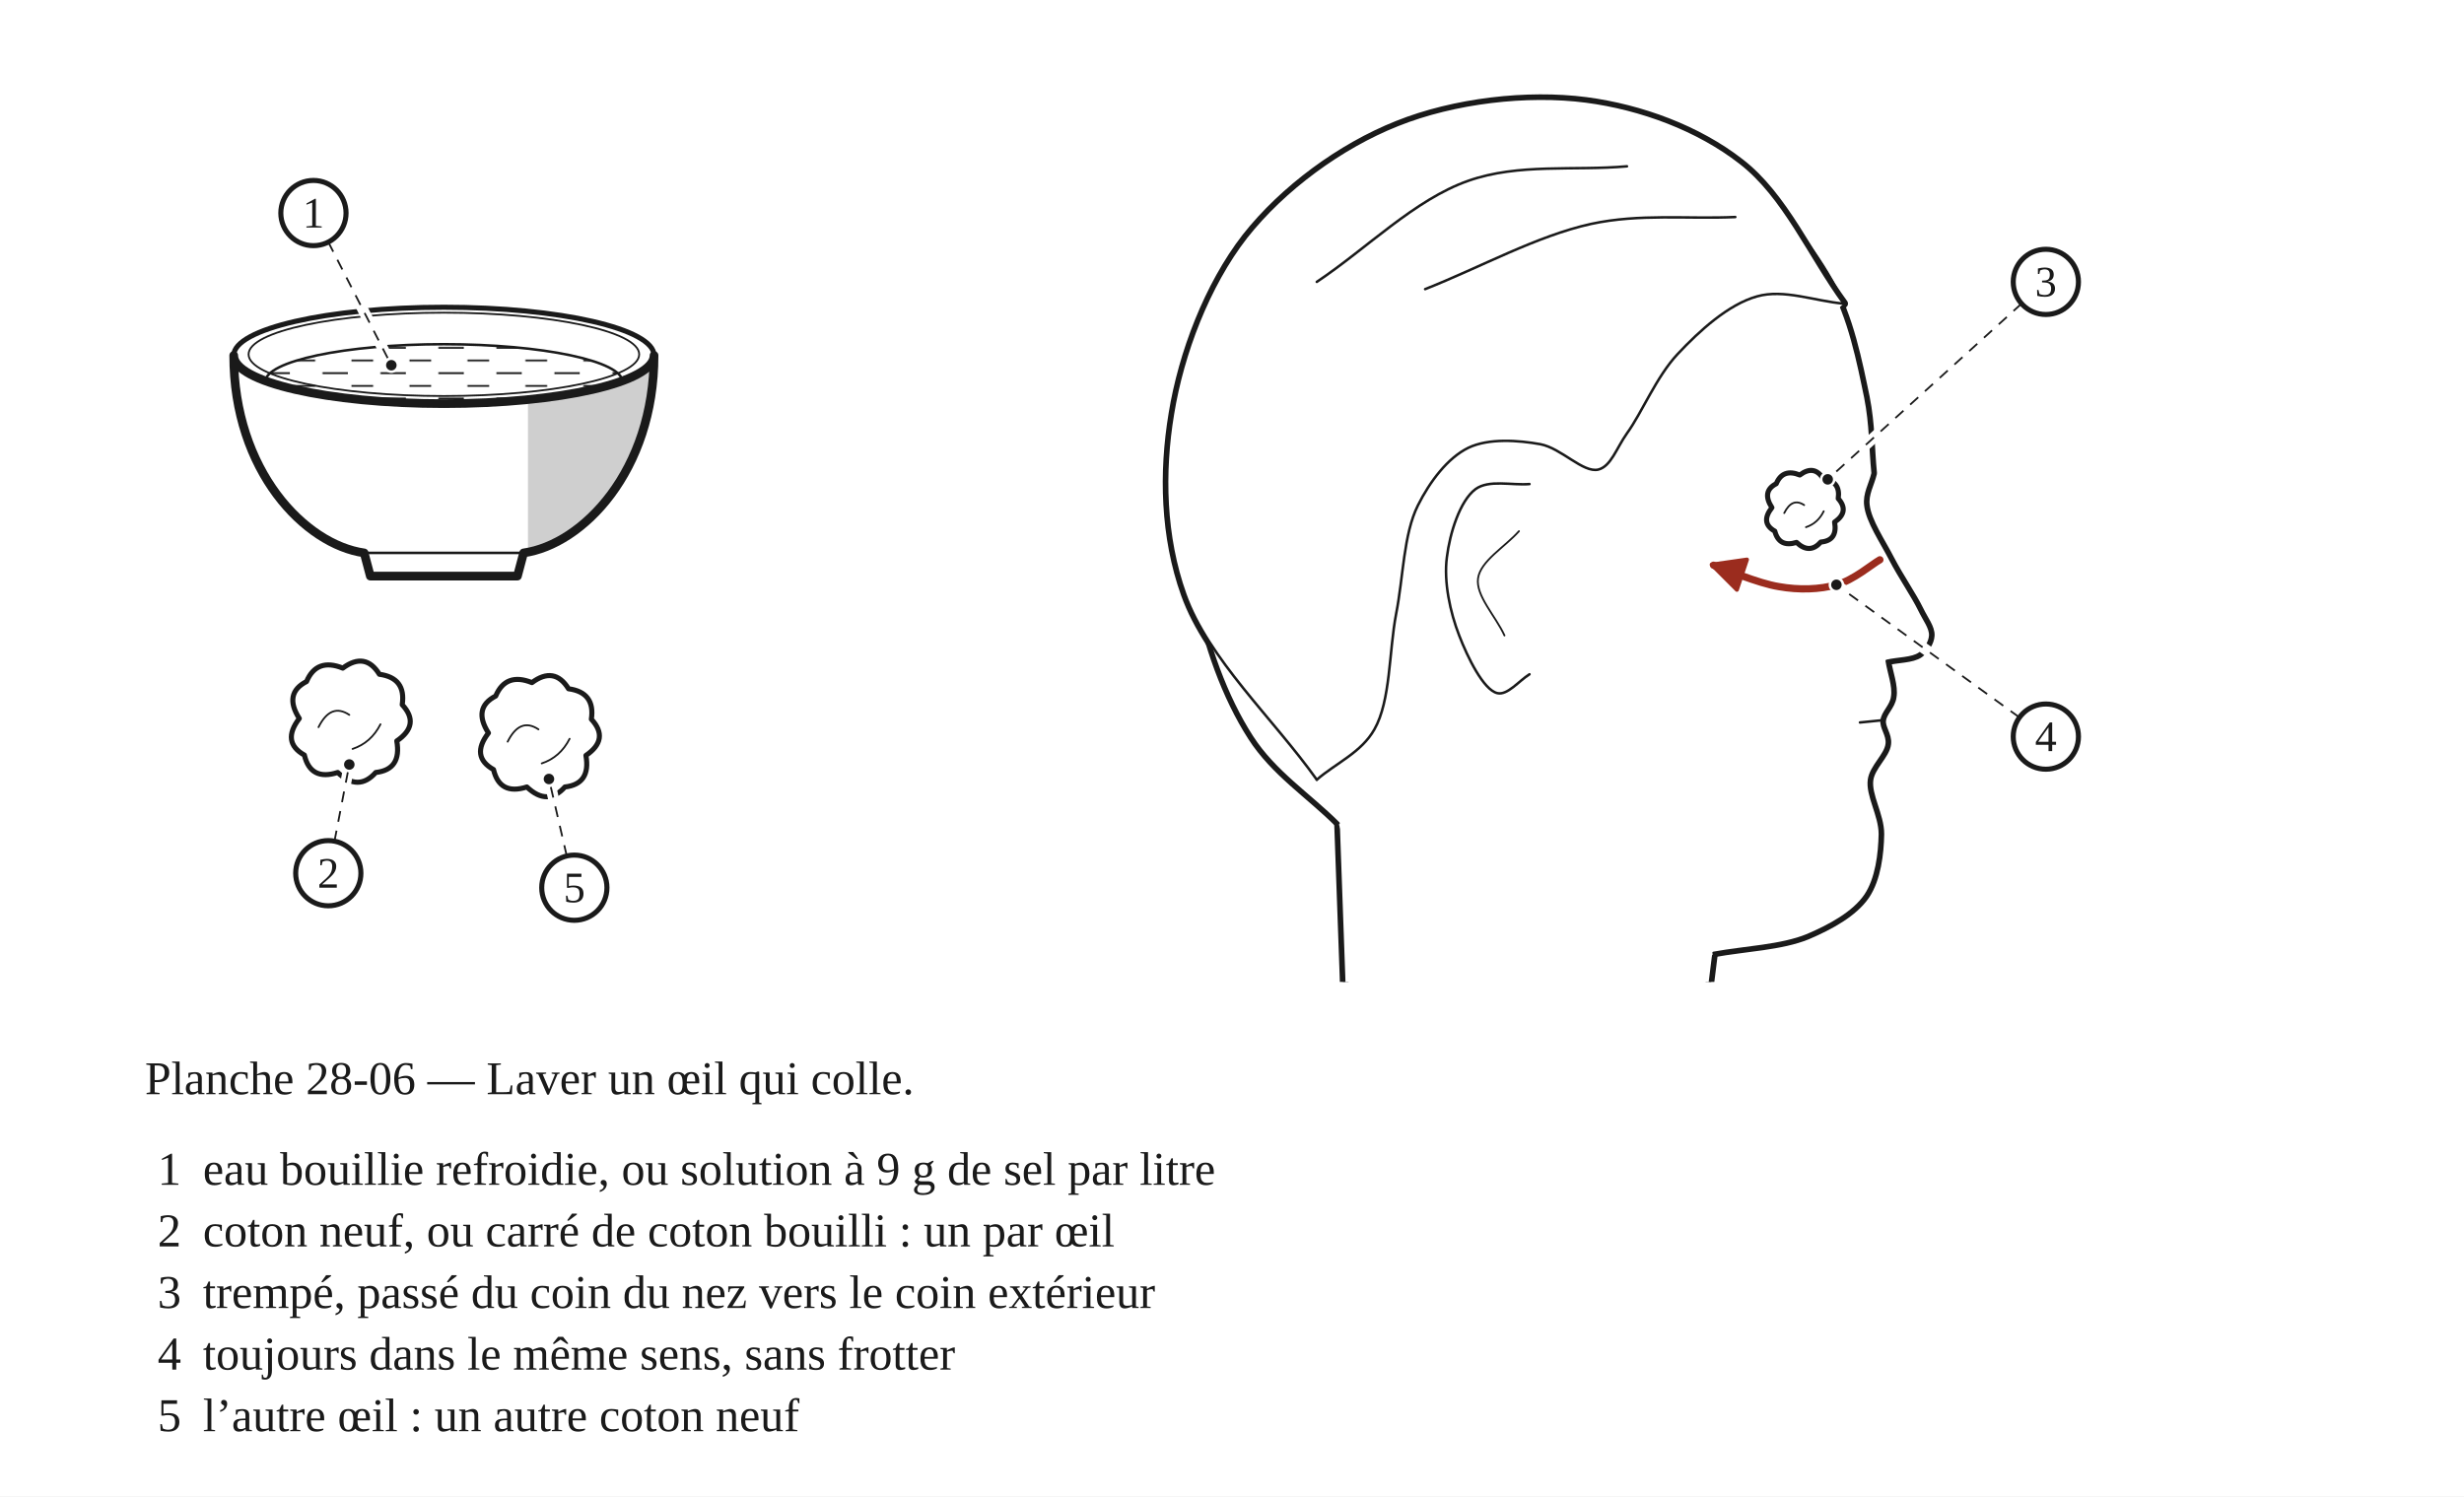
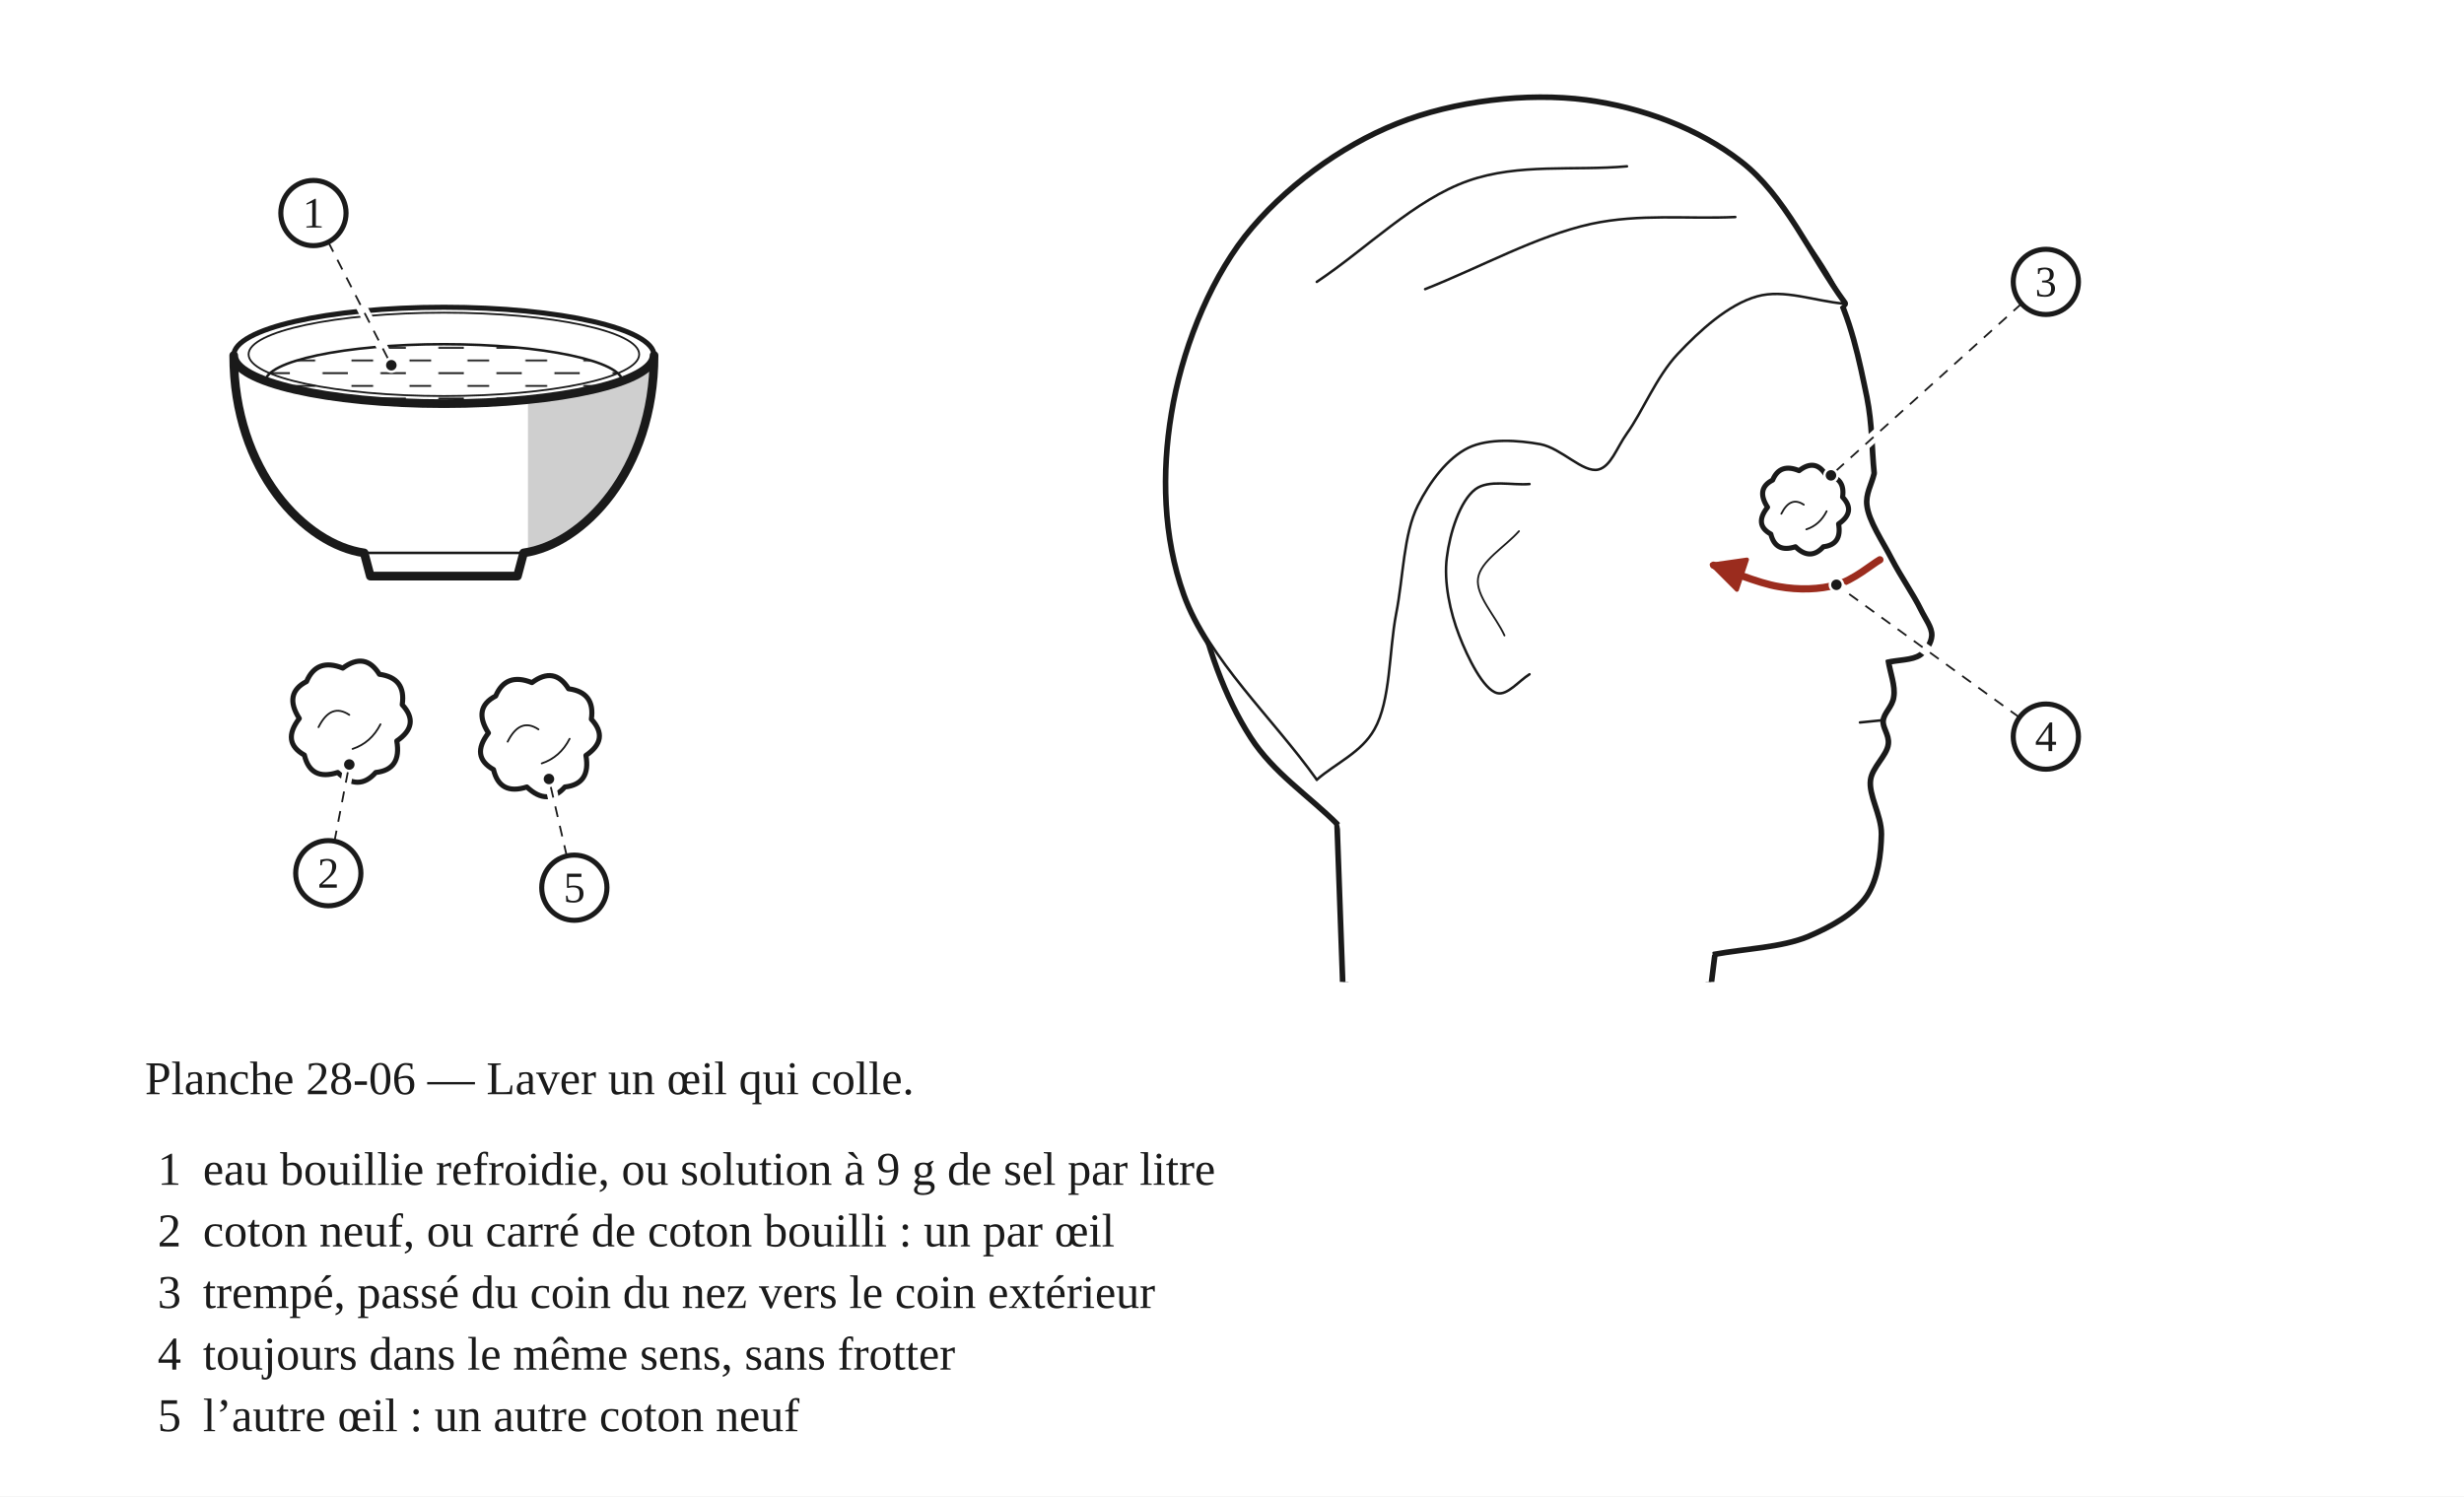
<svg xmlns="http://www.w3.org/2000/svg" width="680" height="413" viewBox="0 0 680 413" role="img">
  <defs>
    <pattern id="h-eau" width="16" height="7" patternUnits="userSpaceOnUse">
      <line x1="1" y1="2" x2="8" y2="2" stroke="#1A1A1A" stroke-width="0.5" />
      <line x1="9" y1="5.5" x2="15" y2="5.5" stroke="#1A1A1A" stroke-width="0.5" />
    </pattern>
    <marker id="fl-r" viewBox="0 0 10 10" refX="8.5" refY="5" markerWidth="5.5" markerHeight="5.5" orient="auto-start-reverse">
      <path d="M1 1 L9 5 L1 9 Z" fill="#9B2C1E" stroke="#9B2C1E" stroke-width="1" stroke-linejoin="round" />
    </marker>
  </defs>
  <rect x="0" y="0" width="680" height="413" fill="#FFFFFF" />
  <g transform="translate(40 24)" data-vue="bol">
    <ellipse cx="82.5" cy="81.4" rx="49.3" ry="10.4" fill="url(#h-eau)" stroke="#1A1A1A" stroke-width="0.7" stroke-linejoin="round" />
    <path d="M 24.5 74.1 C 24.5 106 44.2 126.3 60.5 128.6 L 62.2 135 L 102.8 135 L 104.5 128.6 C 120.8 126.3 140.5 106 140.5 74.1 A 58 13.3 0 0 1 24.5 74.1 Z" fill="#fff" stroke="#1A1A1A" stroke-width="1.4" stroke-linejoin="round" stroke-linecap="round" />
    <clipPath id="ombre-bol-2806">
      <path d="M 24.5 74.1 C 24.5 106 44.2 126.3 60.5 128.6 L 62.2 135 L 102.8 135 L 104.5 128.6 C 120.8 126.3 140.5 106 140.5 74.1 A 58 13.3 0 0 1 24.5 74.1 Z" fill="#FFFFFF" />
    </clipPath>
    <g clip-path="url(#ombre-bol-2806)">
      <rect x="105.7" y="74.1" width="40.6" height="63.8" fill="#CFCFCF" stroke="none" />
    </g>
    <path d="M 24.5 74.1 C 24.5 106 44.2 126.3 60.5 128.6 L 62.2 135 L 102.8 135 L 104.5 128.6 C 120.8 126.3 140.5 106 140.5 74.1 A 58 13.3 0 0 1 24.5 74.1 Z" fill="none" stroke="#1A1A1A" stroke-width="2.4" stroke-linejoin="round" stroke-linecap="round" />
    <line x1="60.5" y1="128.6" x2="104.5" y2="128.6" fill="none" stroke="#1A1A1A" stroke-width="0.7" stroke-linejoin="round" stroke-linecap="round" />
    <ellipse cx="82.5" cy="74.1" rx="58" ry="13.3" fill="none" stroke="#1A1A1A" stroke-width="1.4" stroke-linejoin="round" stroke-linecap="round" />
    <ellipse cx="82.5" cy="73.8" rx="53.9" ry="11.5" fill="none" stroke="#1A1A1A" stroke-width="0.5" stroke-linejoin="round" stroke-linecap="round" />
    <path d="M 71 170.5 Q 76.1 176 69.5 180.5 Q 70.9 188.4 63.7 189.2 Q 58.9 194.6 53.2 189.2 Q 45.7 191.6 44 184.4 Q 37.6 180.8 42.6 174.3 Q 38.2 167.4 44.6 164.1 Q 47.4 157.5 54.6 160.4 Q 60.8 155.8 64.7 162.1 Q 72.1 163.1 71 170.5 Z" fill="#fff" stroke="#1A1A1A" stroke-width="1.4" stroke-linejoin="round" stroke-linecap="round" />
    <path d="M 47.9 176.7 q 3.4 -6.8 8.5 -3.4" fill="none" stroke="#1A1A1A" stroke-width="0.5" stroke-linejoin="round" stroke-linecap="round" />
    <path d="M 57.3 182.7 q 5.1 -1.7 7.7 -6.8" fill="none" stroke="#1A1A1A" stroke-width="0.5" stroke-linejoin="round" stroke-linecap="round" />
    <path d="M 123.2 174.5 Q 128.3 180 121.7 184.5 Q 123.1 192.4 115.9 193.2 Q 111.1 198.6 105.4 193.2 Q 97.9 195.6 96.2 188.4 Q 89.8 184.8 94.8 178.3 Q 90.4 171.4 96.8 168.1 Q 99.6 161.5 106.8 164.4 Q 113 159.8 116.9 166.1 Q 124.3 167.1 123.2 174.5 Z" fill="#fff" stroke="#1A1A1A" stroke-width="1.4" stroke-linejoin="round" stroke-linecap="round" />
    <path d="M 100.1 180.7 q 3.4 -6.8 8.5 -3.4" fill="none" stroke="#1A1A1A" stroke-width="0.5" stroke-linejoin="round" stroke-linecap="round" />
    <path d="M 109.5 186.7 q 5.1 -1.7 7.7 -6.8" fill="none" stroke="#1A1A1A" stroke-width="0.5" stroke-linejoin="round" stroke-linecap="round" />
  </g>
  <g transform="translate(227.1 24)" data-vue="visage">
    <clipPath id="vue-2806-visage">
      <rect x="0" y="0" width="412" height="247" fill="#FFFFFF" />
    </clipPath>
    <g clip-path="url(#vue-2806-visage)">
      <g data-forme="tete-adulte">
        <path d="M245.8 239 C244.8 247 243.8 255 242.9 262.9 C241.9 270.9 240.9 278.9 239.9 286.8" fill="none" stroke="#1A1A1A" stroke-width="2.4" stroke-linejoin="round" stroke-linecap="round" />
        <path d="M142.3 203.2 C142.8 217.1 143.3 231.1 143.8 245 C144.3 259 144.7 272.9 145.2 286.8" fill="none" stroke="#1A1A1A" stroke-width="2.4" stroke-linejoin="round" stroke-linecap="round" />
        <path d="M142.3 203.2 C134.3 195.2 124.7 189.1 118.4 179.3 C111.3 168.3 106 153.6 103.4 139.4 C100.7 124.5 100.3 107.1 103.4 91.6 C106.5 75.9 112.6 58.3 122.3 45.8 C131.9 33.5 146.6 22.7 161.2 16.9 C175.8 11.1 194.5 9.4 210 11 C224.6 12.4 240.3 17.4 251.8 24.9 C262.6 32 271.7 43.2 277.7 53.8 C283.3 63.6 285.7 76.1 287.7 85.7 C289.2 93.3 289 99.6 289.7 106.6 C289 109.6 287.3 112.2 287.7 115.5 C288.2 120 292.1 125.6 294.6 130.5 C297.1 135.3 300.7 140.5 302.6 144.4 C303.9 147.1 305.7 149.3 305.6 151.4 C305.5 153.2 304.2 155.2 302.6 156.4 C300.6 157.8 296.6 157.7 293.6 158.4 C294.1 161.7 295.6 165.4 295.1 168.3 C294.8 170.8 292.4 172.6 292.2 174.8 C291.9 176.9 293.9 178.9 293.6 181.3 C293.3 184.3 289.2 187.5 288.7 191.2 C288.1 195.6 291.7 201 291.7 206.2 C291.6 211.6 290.8 218.5 287.7 223.1 C284.4 227.9 278 231.4 271.7 234.1 C264.4 237.1 254.5 237.4 245.8 239" fill="none" stroke="#1A1A1A" stroke-width="2.4" stroke-linejoin="round" stroke-linecap="round" />
        <path d="M136.3 191.2 C124.2 174.2 106.4 157.9 100 140 C94.3 124.1 93.9 106.4 96.6 90.2 C99.3 73.6 106.4 54.9 116.8 41.5 C127.2 28.3 143 16.7 158.6 10.5 C174.3 4.2 194.4 1.9 210.6 4 C225.8 6 241.4 11.8 253.1 20.9 C265.2 30.2 272.2 46.8 281.7 59.8" fill="none" stroke="#1A1A1A" stroke-width="2.4" stroke-linejoin="round" stroke-linecap="round" />
        <path d="M245.8 239 C244.8 247 243.8 255 242.9 262.9 C241.9 270.9 240.9 278.9 239.9 286.8 L145.2 286.8 C144.7 272.9 144.3 259 143.8 245 C143.3 231.1 142.8 217.1 142.3 203.2 Z" fill="#FFFFFF" stroke="none" />
        <path d="M245.8 239 C244.8 247 243.8 255 242.9 262.9 C241.9 270.9 240.9 278.9 239.9 286.8" fill="none" stroke="#1A1A1A" stroke-width="0.7" stroke-linejoin="round" stroke-linecap="round" />
        <path d="M142.3 203.2 C142.8 217.1 143.3 231.1 143.8 245 C144.3 259 144.7 272.9 145.2 286.8" fill="none" stroke="#1A1A1A" stroke-width="0.7" stroke-linejoin="round" stroke-linecap="round" />
        <path d="M142.3 203.2 C134.3 195.2 124.7 189.1 118.4 179.3 C111.3 168.3 106 153.6 103.4 139.4 C100.7 124.5 100.3 107.1 103.4 91.6 C106.5 75.9 112.6 58.3 122.3 45.8 C131.9 33.5 146.6 22.7 161.2 16.9 C175.8 11.1 194.5 9.4 210 11 C224.6 12.4 240.3 17.4 251.8 24.9 C262.6 32 271.7 43.2 277.7 53.8 C283.3 63.6 285.7 76.1 287.7 85.7 C289.2 93.3 289 99.6 289.7 106.6 C289 109.6 287.3 112.2 287.7 115.5 C288.2 120 292.1 125.6 294.6 130.5 C297.1 135.3 300.7 140.5 302.6 144.4 C303.9 147.1 305.7 149.3 305.6 151.4 C305.5 153.2 304.2 155.2 302.6 156.4 C300.6 157.8 296.6 157.7 293.6 158.4 C294.1 161.7 295.6 165.4 295.1 168.3 C294.8 170.8 292.4 172.6 292.2 174.8 C291.9 176.9 293.9 178.9 293.6 181.3 C293.3 184.3 289.2 187.5 288.7 191.2 C288.1 195.6 291.7 201 291.7 206.2 C291.6 211.6 290.8 218.5 287.7 223.1 C284.4 227.9 278 231.4 271.7 234.1 C264.4 237.1 254.5 237.4 245.8 239 L225.9 268.9 L152.2 233.1 Z" fill="#FFFFFF" stroke="none" />
        <path d="M142.3 203.2 C134.3 195.2 124.7 189.1 118.4 179.3 C111.3 168.3 106 153.6 103.4 139.4 C100.7 124.5 100.3 107.1 103.4 91.6 C106.5 75.9 112.6 58.3 122.3 45.8 C131.9 33.5 146.6 22.7 161.2 16.9 C175.8 11.1 194.5 9.4 210 11 C224.6 12.4 240.3 17.4 251.8 24.9 C262.6 32 271.7 43.2 277.7 53.8 C283.3 63.6 285.7 76.1 287.7 85.7 C289.2 93.3 289 99.6 289.7 106.6 C289 109.6 287.3 112.2 287.7 115.5 C288.2 120 292.1 125.6 294.6 130.5 C297.1 135.3 300.7 140.5 302.6 144.4 C303.9 147.1 305.7 149.3 305.6 151.4 C305.5 153.2 304.2 155.2 302.6 156.4 C300.6 157.8 296.6 157.7 293.6 158.4 C294.1 161.7 295.6 165.4 295.1 168.3 C294.8 170.8 292.4 172.6 292.2 174.8 C291.9 176.9 293.9 178.9 293.6 181.3 C293.3 184.3 289.2 187.5 288.7 191.2 C288.1 195.6 291.7 201 291.7 206.2 C291.6 211.6 290.8 218.5 287.7 223.1 C284.4 227.9 278 231.4 271.7 234.1 C264.4 237.1 254.5 237.4 245.8 239" fill="none" stroke="#1A1A1A" stroke-width="0.7" stroke-linejoin="round" stroke-linecap="round" />
        <path d="M262.8 114.5 Q270.7 108.6 278.7 115.5" fill="none" stroke="#1A1A1A" stroke-width="0.7" stroke-linejoin="round" stroke-linecap="round" />
        <path d="M292.2 174.8 L286.2 175.4" fill="none" stroke="#1A1A1A" stroke-width="0.7" stroke-linejoin="round" stroke-linecap="round" />
        <path d="M272.1 116.1 C272.1 118.2 268.3 118.2 268.3 116.1 C268.3 114 272.1 114 272.1 116.1 Z" fill="#1A1A1A" stroke="none" />
        <path d="M136.3 191.2 C124.2 174.2 106.4 157.9 100 140 C94.3 124.1 93.9 106.4 96.6 90.2 C99.3 73.6 106.4 54.9 116.8 41.5 C127.2 28.3 143 16.7 158.6 10.5 C174.3 4.2 194.4 1.9 210.6 4 C225.8 6 241.4 11.8 253.1 20.9 C265.2 30.2 272.2 46.8 281.7 59.8 C141.6 186.6 148.6 183.7 152.2 177.3 C156.7 169.4 156.2 155.9 158.2 145.4 C160.2 135.3 160.2 123.5 164.2 115.5 C167.5 108.9 172.4 102.4 178.1 99.6 C183.7 96.9 191.9 97.5 198 98.6 C203.8 99.7 209.8 106.6 214 105.6 C217.5 104.7 219 99.7 221.9 95.6 C226.1 89.8 230 80 235.9 73.7 C241.9 67.3 249.9 60 257.8 57.8 C265.2 55.7 273.7 59.1 281.7 59.8 Z" fill="#FFFFFF" stroke="none" />
        <path d="M136.3 191.2 C124.2 174.2 106.4 157.9 100 140 C94.3 124.1 93.9 106.4 96.6 90.2 C99.3 73.6 106.4 54.9 116.8 41.5 C127.2 28.3 143 16.7 158.6 10.5 C174.3 4.2 194.4 1.9 210.6 4 C225.8 6 241.4 11.8 253.1 20.9 C265.2 30.2 272.2 46.8 281.7 59.8" fill="none" stroke="#1A1A1A" stroke-width="0.7" stroke-linejoin="round" stroke-linecap="round" />
        <path d="M281.7 59.8 C273.7 59.1 265.2 55.7 257.8 57.8 C249.9 60 241.9 67.3 235.9 73.7 C230 80 226.1 89.8 221.9 95.6 C219 99.7 217.5 104.7 214 105.6 C209.8 106.6 203.8 99.7 198 98.6 C191.9 97.5 183.7 96.9 178.1 99.6 C172.4 102.4 167.5 108.9 164.2 115.5 C160.2 123.5 160.2 135.3 158.2 145.4 C156.2 155.9 156.7 169.4 152.2 177.3 C148.6 183.7 141.6 186.6 136.3 191.2" fill="none" stroke="#1A1A1A" stroke-width="0.7" stroke-linejoin="round" stroke-linecap="round" />
        <path d="M251.8 35.9 C238.5 36.5 225.5 34.9 212 37.8 C197 41.1 181.4 49.8 166.2 55.8" fill="none" stroke="#1A1A1A" stroke-width="0.7" stroke-linejoin="round" stroke-linecap="round" />
        <path d="M221.9 21.9 C207.3 23.2 192 21 178.1 25.9 C163.3 31.1 150.2 44.5 136.3 53.8" fill="none" stroke="#1A1A1A" stroke-width="0.7" stroke-linejoin="round" stroke-linecap="round" />
        <path d="M195 109.6 C190.1 110 183.8 108.3 180.1 111 C175.8 114.2 173 123.2 172.2 129.8 C171.3 136.6 173.1 145 175.6 151.4 C177.9 157.4 182.3 166.4 186.1 167.3 C188.9 168 192.1 163.9 195 162.1 Z" fill="#FFFFFF" stroke="none" />
        <path d="M195 109.6 C190.1 110 183.8 108.3 180.1 111 C175.8 114.2 173 123.2 172.2 129.8 C171.3 136.6 173.1 145 175.6 151.4 C177.9 157.4 182.3 166.4 186.1 167.3 C188.9 168 192.1 163.9 195 162.1" fill="none" stroke="#1A1A1A" stroke-width="0.7" stroke-linejoin="round" stroke-linecap="round" />
        <path d="M192.1 122.6 C188.3 126.9 181.5 130.8 180.8 135.6 C180.1 140.4 185.7 146.1 188.1 151.4" fill="none" stroke="#1A1A1A" stroke-width="0.5" stroke-linejoin="round" stroke-linecap="round" />
      </g>
    </g>
-     <path d="M 280.2 113.6 Q 283.4 117.2 279.2 120.1 Q 280.1 125.2 275.4 125.6 Q 272.3 129.1 268.7 125.7 Q 263.9 127.2 262.7 122.6 Q 258.6 120.3 261.9 116.1 Q 259 111.6 263.1 109.5 Q 264.9 105.2 269.6 107.1 Q 273.6 104.1 276.1 108.2 Q 280.9 108.8 280.2 113.6 Z" fill="#fff" stroke="#1A1A1A" stroke-width="1.4" stroke-linejoin="round" stroke-linecap="round" />
-     <path d="M 265.3 117.6 q 2.2 -4.4 5.5 -2.2" fill="none" stroke="#1A1A1A" stroke-width="0.5" stroke-linejoin="round" stroke-linecap="round" />
-     <path d="M 271.3 121.5 q 3.3 -1.1 4.9 -4.4" fill="none" stroke="#1A1A1A" stroke-width="0.5" stroke-linejoin="round" stroke-linecap="round" />
+     <path d="M 281.4 113.2 Q 285.2 117.2 280.3 120.6 Q 281.3 126.3 276.1 126.9 Q 272.5 130.9 268.4 126.9 Q 262.9 128.7 261.6 123.4 Q 256.9 120.8 260.7 116 Q 257.4 110.9 262.1 108.5 Q 264.1 103.7 269.4 105.9 Q 273.9 102.4 276.8 107.1 Q 282.2 107.8 281.4 113.2 Z" fill="#fff" stroke="#1A1A1A" stroke-width="1.4" stroke-linejoin="round" stroke-linecap="round" />
+     <path d="M 264.5 117.8 q 2.5 -5 6.2 -2.5" fill="none" stroke="#1A1A1A" stroke-width="0.5" stroke-linejoin="round" stroke-linecap="round" />
+     <path d="M 271.4 122.1 q 3.7 -1.2 5.6 -5" fill="none" stroke="#1A1A1A" stroke-width="0.5" stroke-linejoin="round" stroke-linecap="round" />
    <path d="M 291.7 130.5 C 289.7 131.6 284.3 136.2 279.7 137.4 C 275.1 138.7 269.4 138.9 263.8 137.9 C 258.1 137 248.8 133 245.8 132" fill="none" stroke="#9B2C1E" stroke-width="2" stroke-linejoin="round" stroke-linecap="round" marker-end="url(#fl-r)" />
  </g>
  <line x1="90.6" y1="66.8" x2="108" y2="100.8" fill="none" stroke="#FFFFFF" stroke-width="3" stroke-linecap="round" />
  <line x1="90.6" y1="66.8" x2="108" y2="100.8" fill="none" stroke="#1A1A1A" stroke-width="0.5" stroke-dasharray="3 2.5" />
  <circle cx="108" cy="100.8" r="1.8" fill="#1A1A1A" stroke="#FFFFFF" stroke-width="0.7" />
  <circle cx="86.5" cy="58.8" r="9" fill="#FFFFFF" stroke="#1A1A1A" stroke-width="1.4" data-vue="bol" />
  <text x="86.5" y="62.8" text-anchor="middle" font-family="Georgia, 'Times New Roman', serif" font-size="12" fill="#1A1A1A">1</text>
  <line x1="92.3" y1="232.2" x2="96.4" y2="211" fill="none" stroke="#FFFFFF" stroke-width="3" stroke-linecap="round" />
  <line x1="92.3" y1="232.2" x2="96.4" y2="211" fill="none" stroke="#1A1A1A" stroke-width="0.5" stroke-dasharray="3 2.5" />
  <circle cx="96.4" cy="211" r="1.8" fill="#1A1A1A" stroke="#FFFFFF" stroke-width="0.7" />
  <circle cx="90.6" cy="241" r="9" fill="#FFFFFF" stroke="#1A1A1A" stroke-width="1.4" data-vue="bol" />
  <text x="90.6" y="245" text-anchor="middle" font-family="Georgia, 'Times New Roman', serif" font-size="12" fill="#1A1A1A">2</text>
  <line x1="156.4" y1="236.2" x2="151.5" y2="215" fill="none" stroke="#FFFFFF" stroke-width="3" stroke-linecap="round" />
  <line x1="156.4" y1="236.2" x2="151.5" y2="215" fill="none" stroke="#1A1A1A" stroke-width="0.5" stroke-dasharray="3 2.5" />
  <circle cx="151.5" cy="215" r="1.8" fill="#1A1A1A" stroke="#FFFFFF" stroke-width="0.7" />
  <circle cx="158.5" cy="245" r="9" fill="#FFFFFF" stroke="#1A1A1A" stroke-width="1.4" data-vue="bol" />
  <text x="158.5" y="249" text-anchor="middle" font-family="Georgia, 'Times New Roman', serif" font-size="12" fill="#1A1A1A">5</text>
-   <line x1="557.9" y1="83.8" x2="504.4" y2="132.3" fill="none" stroke="#FFFFFF" stroke-width="3" stroke-linecap="round" />
-   <line x1="557.9" y1="83.8" x2="504.4" y2="132.3" fill="none" stroke="#1A1A1A" stroke-width="0.5" stroke-dasharray="3 2.5" />
-   <circle cx="504.4" cy="132.3" r="1.8" fill="#1A1A1A" stroke="#FFFFFF" stroke-width="0.7" />
+   <line x1="557.9" y1="83.8" x2="505.3" y2="131.2" fill="none" stroke="#FFFFFF" stroke-width="3" stroke-linecap="round" />
+   <line x1="557.9" y1="83.8" x2="505.3" y2="131.2" fill="none" stroke="#1A1A1A" stroke-width="0.5" stroke-dasharray="3 2.5" />
+   <circle cx="505.3" cy="131.2" r="1.8" fill="#1A1A1A" stroke="#FFFFFF" stroke-width="0.7" />
  <circle cx="564.6" cy="77.8" r="9" fill="#FFFFFF" stroke="#1A1A1A" stroke-width="1.4" data-vue="visage" />
  <text x="564.6" y="81.8" text-anchor="middle" font-family="Georgia, 'Times New Roman', serif" font-size="12" fill="#1A1A1A">3</text>
  <line x1="557.3" y1="198" x2="506.8" y2="161.4" fill="none" stroke="#FFFFFF" stroke-width="3" stroke-linecap="round" />
  <line x1="557.3" y1="198" x2="506.8" y2="161.4" fill="none" stroke="#1A1A1A" stroke-width="0.5" stroke-dasharray="3 2.5" />
  <circle cx="506.8" cy="161.4" r="1.8" fill="#1A1A1A" stroke="#FFFFFF" stroke-width="0.7" />
  <circle cx="564.6" cy="203.3" r="9" fill="#FFFFFF" stroke="#1A1A1A" stroke-width="1.4" data-vue="visage" />
  <text x="564.6" y="207.3" text-anchor="middle" font-family="Georgia, 'Times New Roman', serif" font-size="12" fill="#1A1A1A">4</text>
  <text x="40" y="302" font-family="Georgia, 'Times New Roman', serif" font-size="13" fill="#1A1A1A">Planche 28-06 — Laver un œil qui colle.</text>
  <text x="50" y="327" text-anchor="end" font-family="Georgia, 'Times New Roman', serif" font-size="13" fill="#1A1A1A">1</text>
  <text x="56" y="327" font-family="Georgia, 'Times New Roman', serif" font-size="13" fill="#1A1A1A">eau bouillie refroidie, ou solution à 9 g de sel par litre</text>
  <text x="50" y="344" text-anchor="end" font-family="Georgia, 'Times New Roman', serif" font-size="13" fill="#1A1A1A">2</text>
  <text x="56" y="344" font-family="Georgia, 'Times New Roman', serif" font-size="13" fill="#1A1A1A">coton neuf, ou carré de coton bouilli : un par œil</text>
  <text x="50" y="361" text-anchor="end" font-family="Georgia, 'Times New Roman', serif" font-size="13" fill="#1A1A1A">3</text>
  <text x="56" y="361" font-family="Georgia, 'Times New Roman', serif" font-size="13" fill="#1A1A1A">trempé, passé du coin du nez vers le coin extérieur</text>
  <text x="50" y="378" text-anchor="end" font-family="Georgia, 'Times New Roman', serif" font-size="13" fill="#1A1A1A">4</text>
  <text x="56" y="378" font-family="Georgia, 'Times New Roman', serif" font-size="13" fill="#1A1A1A">toujours dans le même sens, sans frotter</text>
  <text x="50" y="395" text-anchor="end" font-family="Georgia, 'Times New Roman', serif" font-size="13" fill="#1A1A1A">5</text>
  <text x="56" y="395" font-family="Georgia, 'Times New Roman', serif" font-size="13" fill="#1A1A1A">l’autre œil : un autre coton neuf</text>
</svg>
